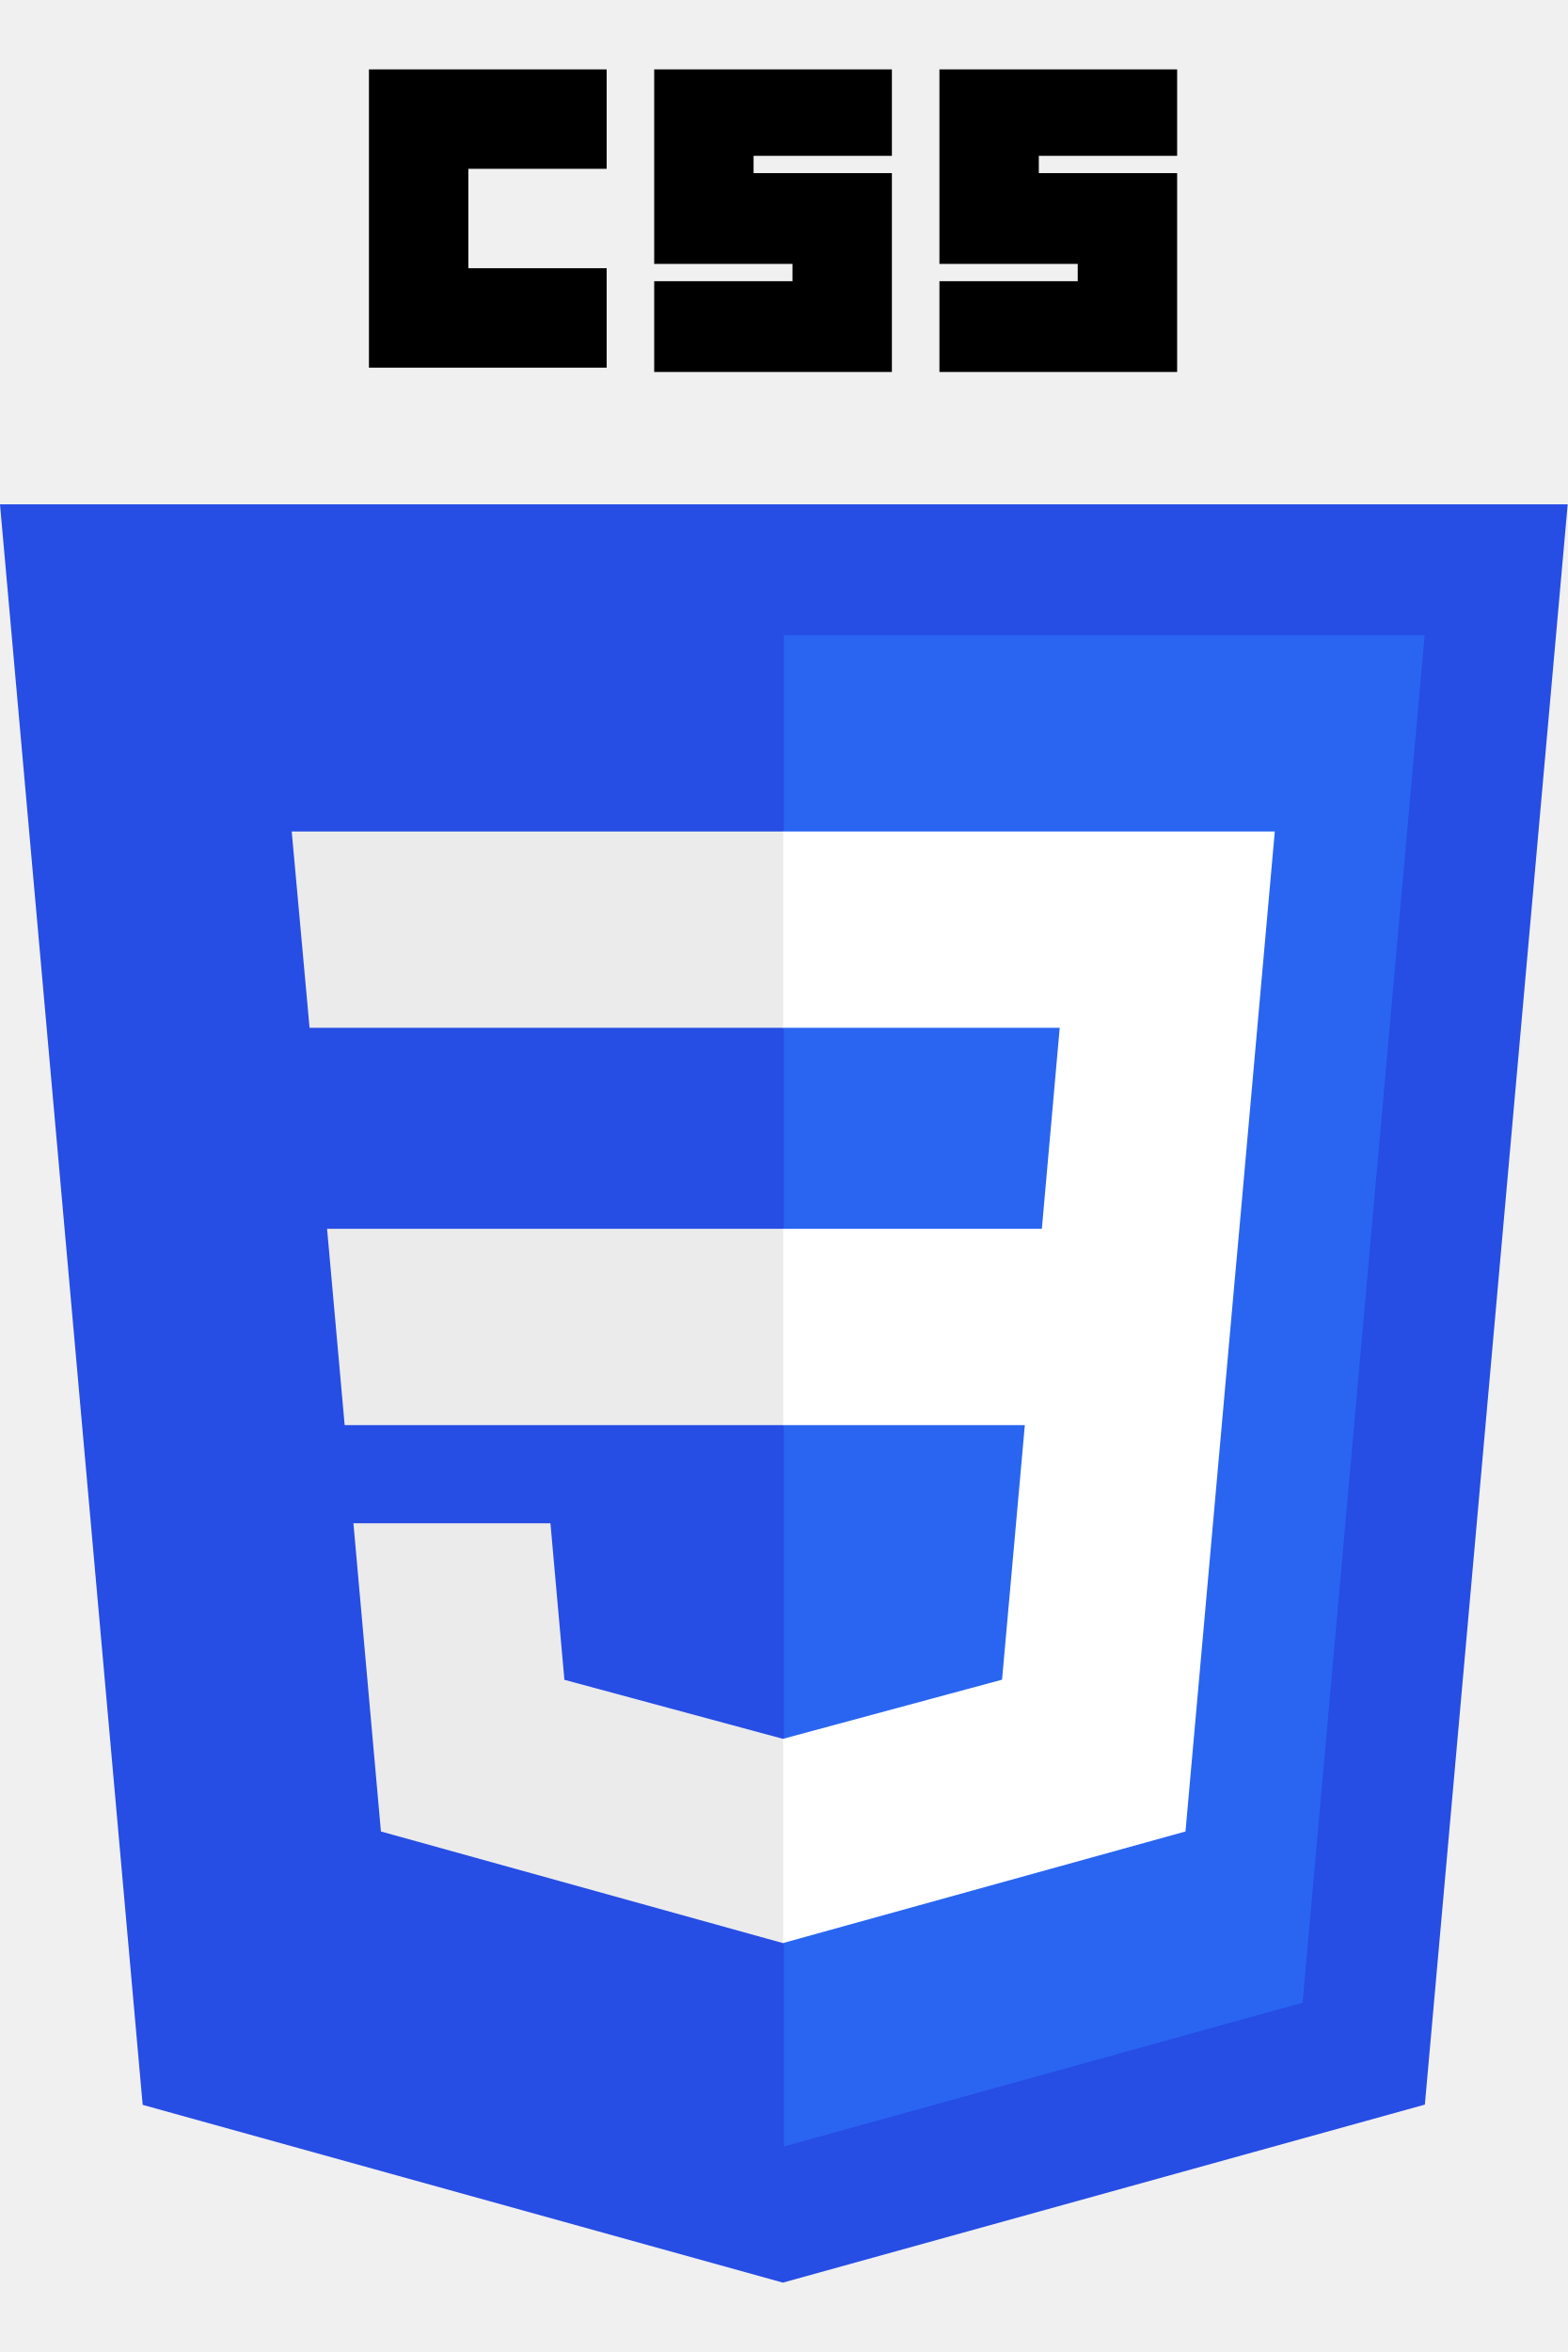
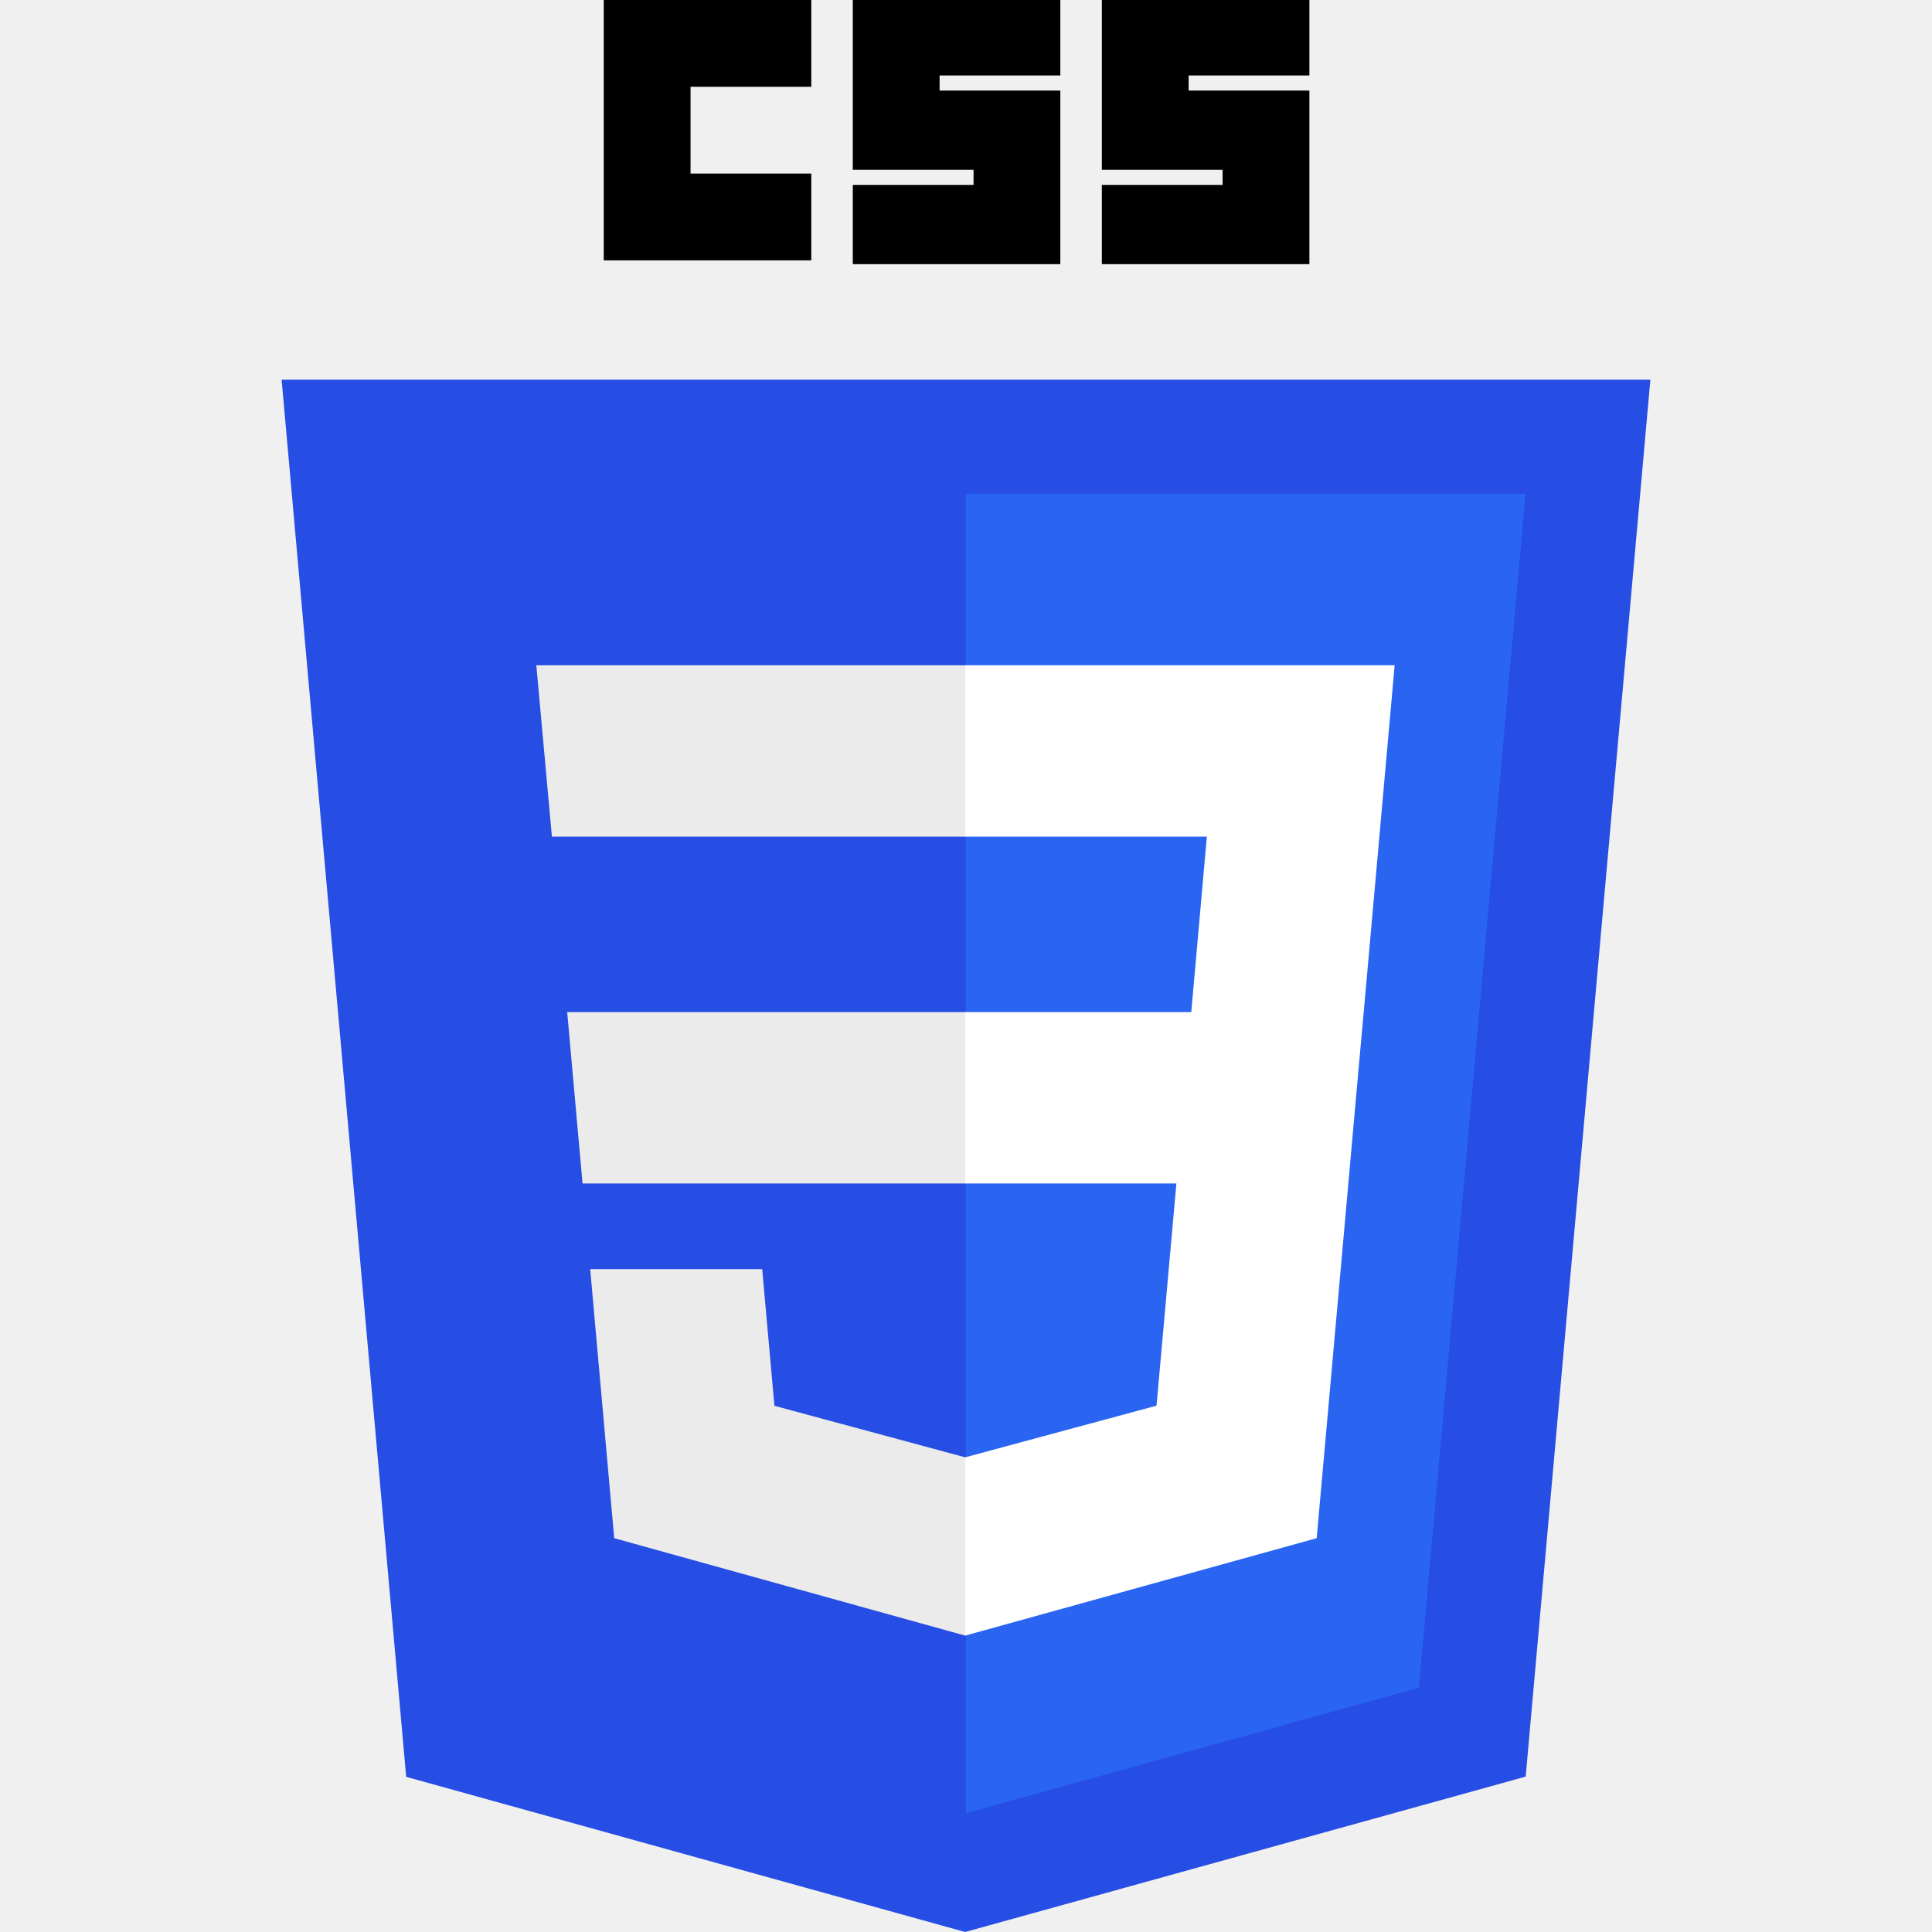
- <svg xmlns="http://www.w3.org/2000/svg" width="100" height="150" viewBox="0 0 362.734 512" id="svg3476" version="1.1">
+ <svg xmlns="http://www.w3.org/2000/svg" width="100" height="100" viewBox="0 0 362.734 512" id="svg3476" version="1.1">
  <defs id="defs3478" />
  <g id="layer1" transform="translate(-193.633,-276.3622)">
    <g id="g3013" transform="translate(119,276.3622)">
      <polygon id="polygon2989" points="437.367,100.62 404.321,470.819 255.778,512 107.644,470.877 74.633,100.62 " style="fill:#264de4" />
      <polygon id="polygon2991" points="376.03,447.246 404.27,130.894 256,130.894 256,480.523 " style="fill:#2965f1" />
      <polygon id="polygon2993" points="150.31,268.217 154.38,313.627 256,313.627 256,268.217 " style="fill:#ebebeb" />
      <polygon id="polygon2995" points="256,176.305 255.843,176.305 142.132,176.305 146.26,221.716 256,221.716 " style="fill:#ebebeb" />
      <polygon id="polygon2997" points="256,433.399 256,386.153 255.801,386.206 205.227,372.55 201.994,336.333 177.419,336.333 156.409,336.333 162.771,407.634 255.791,433.457 " style="fill:#ebebeb" />
      <path id="path2999" d="m 160,0 55,0 0,23 -32,0 0,23 32,0 0,23 -55,0 z" />
      <path id="path3001" d="m 226,0 55,0 0,20 -32,0 0,4 32,0 0,46 -55,0 0,-21 32,0 0,-4 -32,0 z" />
      <path id="path3003" d="m 292,0 55,0 0,20 -32,0 0,4 32,0 0,46 -55,0 0,-21 32,0 0,-4 -32,0 z" />
      <polygon id="polygon3005" points="311.761,313.627 306.49,372.521 255.843,386.191 255.843,433.435 348.937,407.634 349.62,399.962 360.291,280.411 361.399,268.217 369.597,176.305 255.843,176.305 255.843,221.716 319.831,221.716 315.699,268.217 255.843,268.217 255.843,313.627 " style="fill:#ffffff" />
    </g>
  </g>
</svg>
